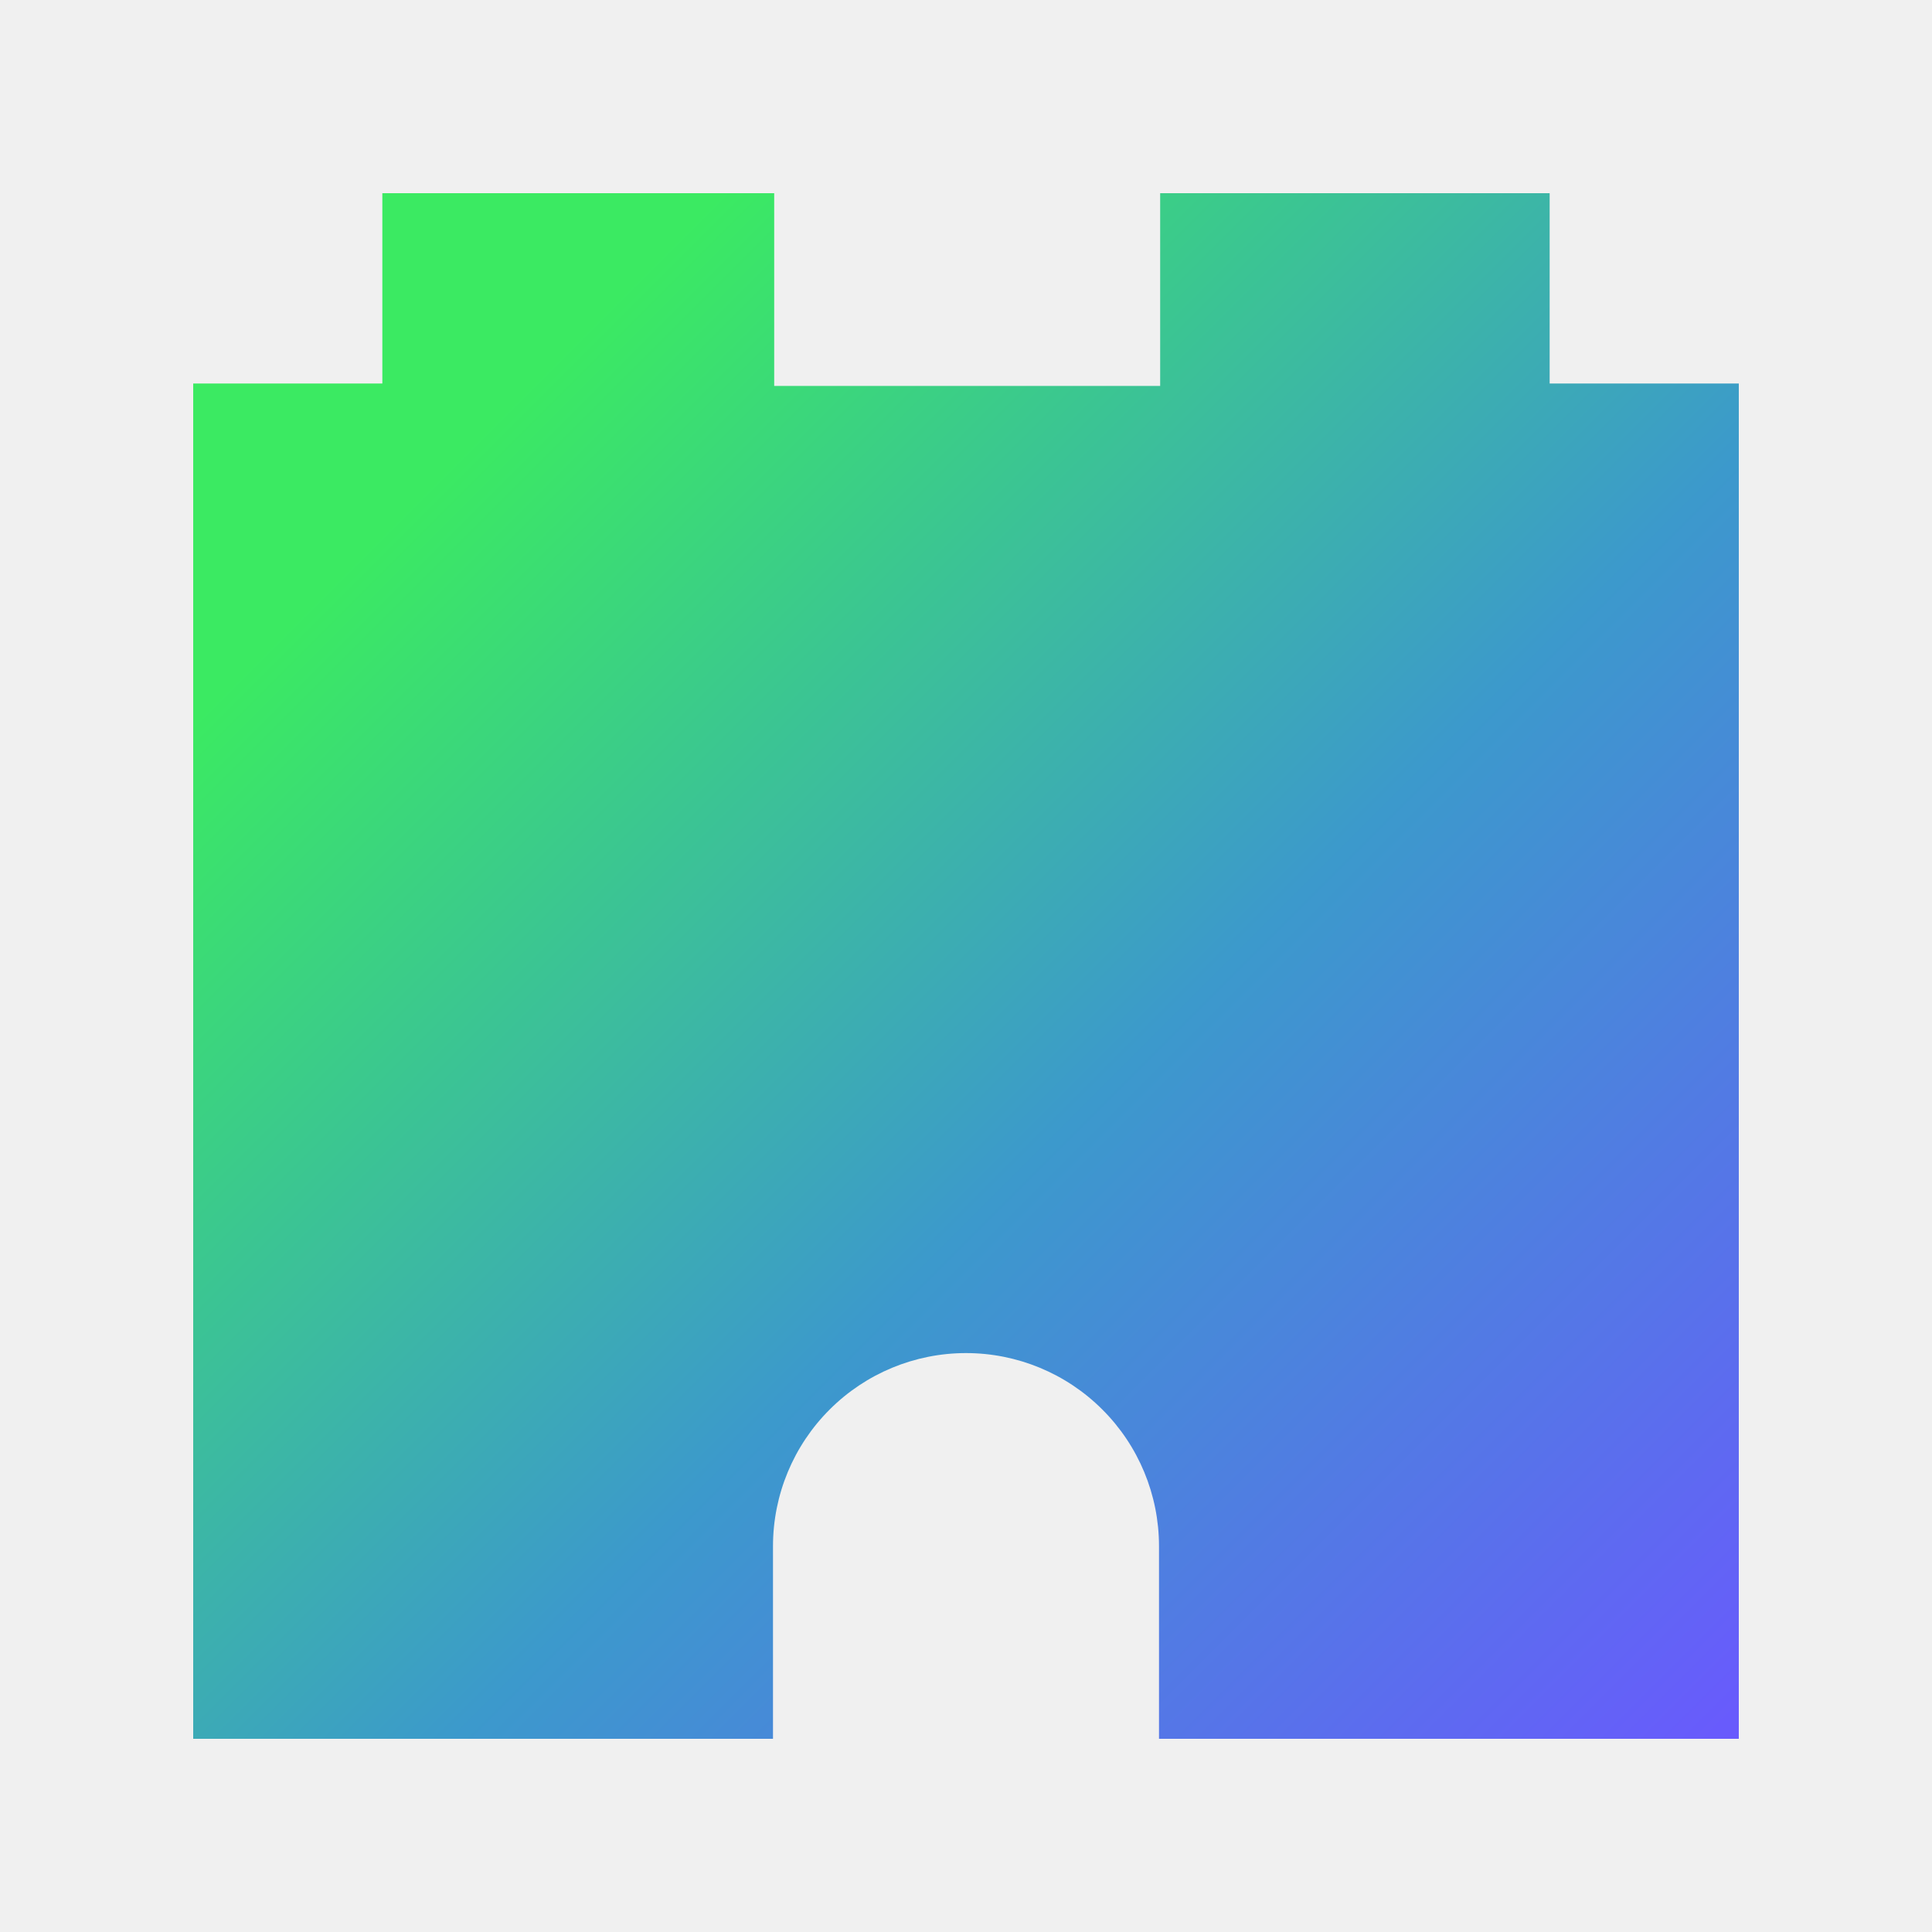
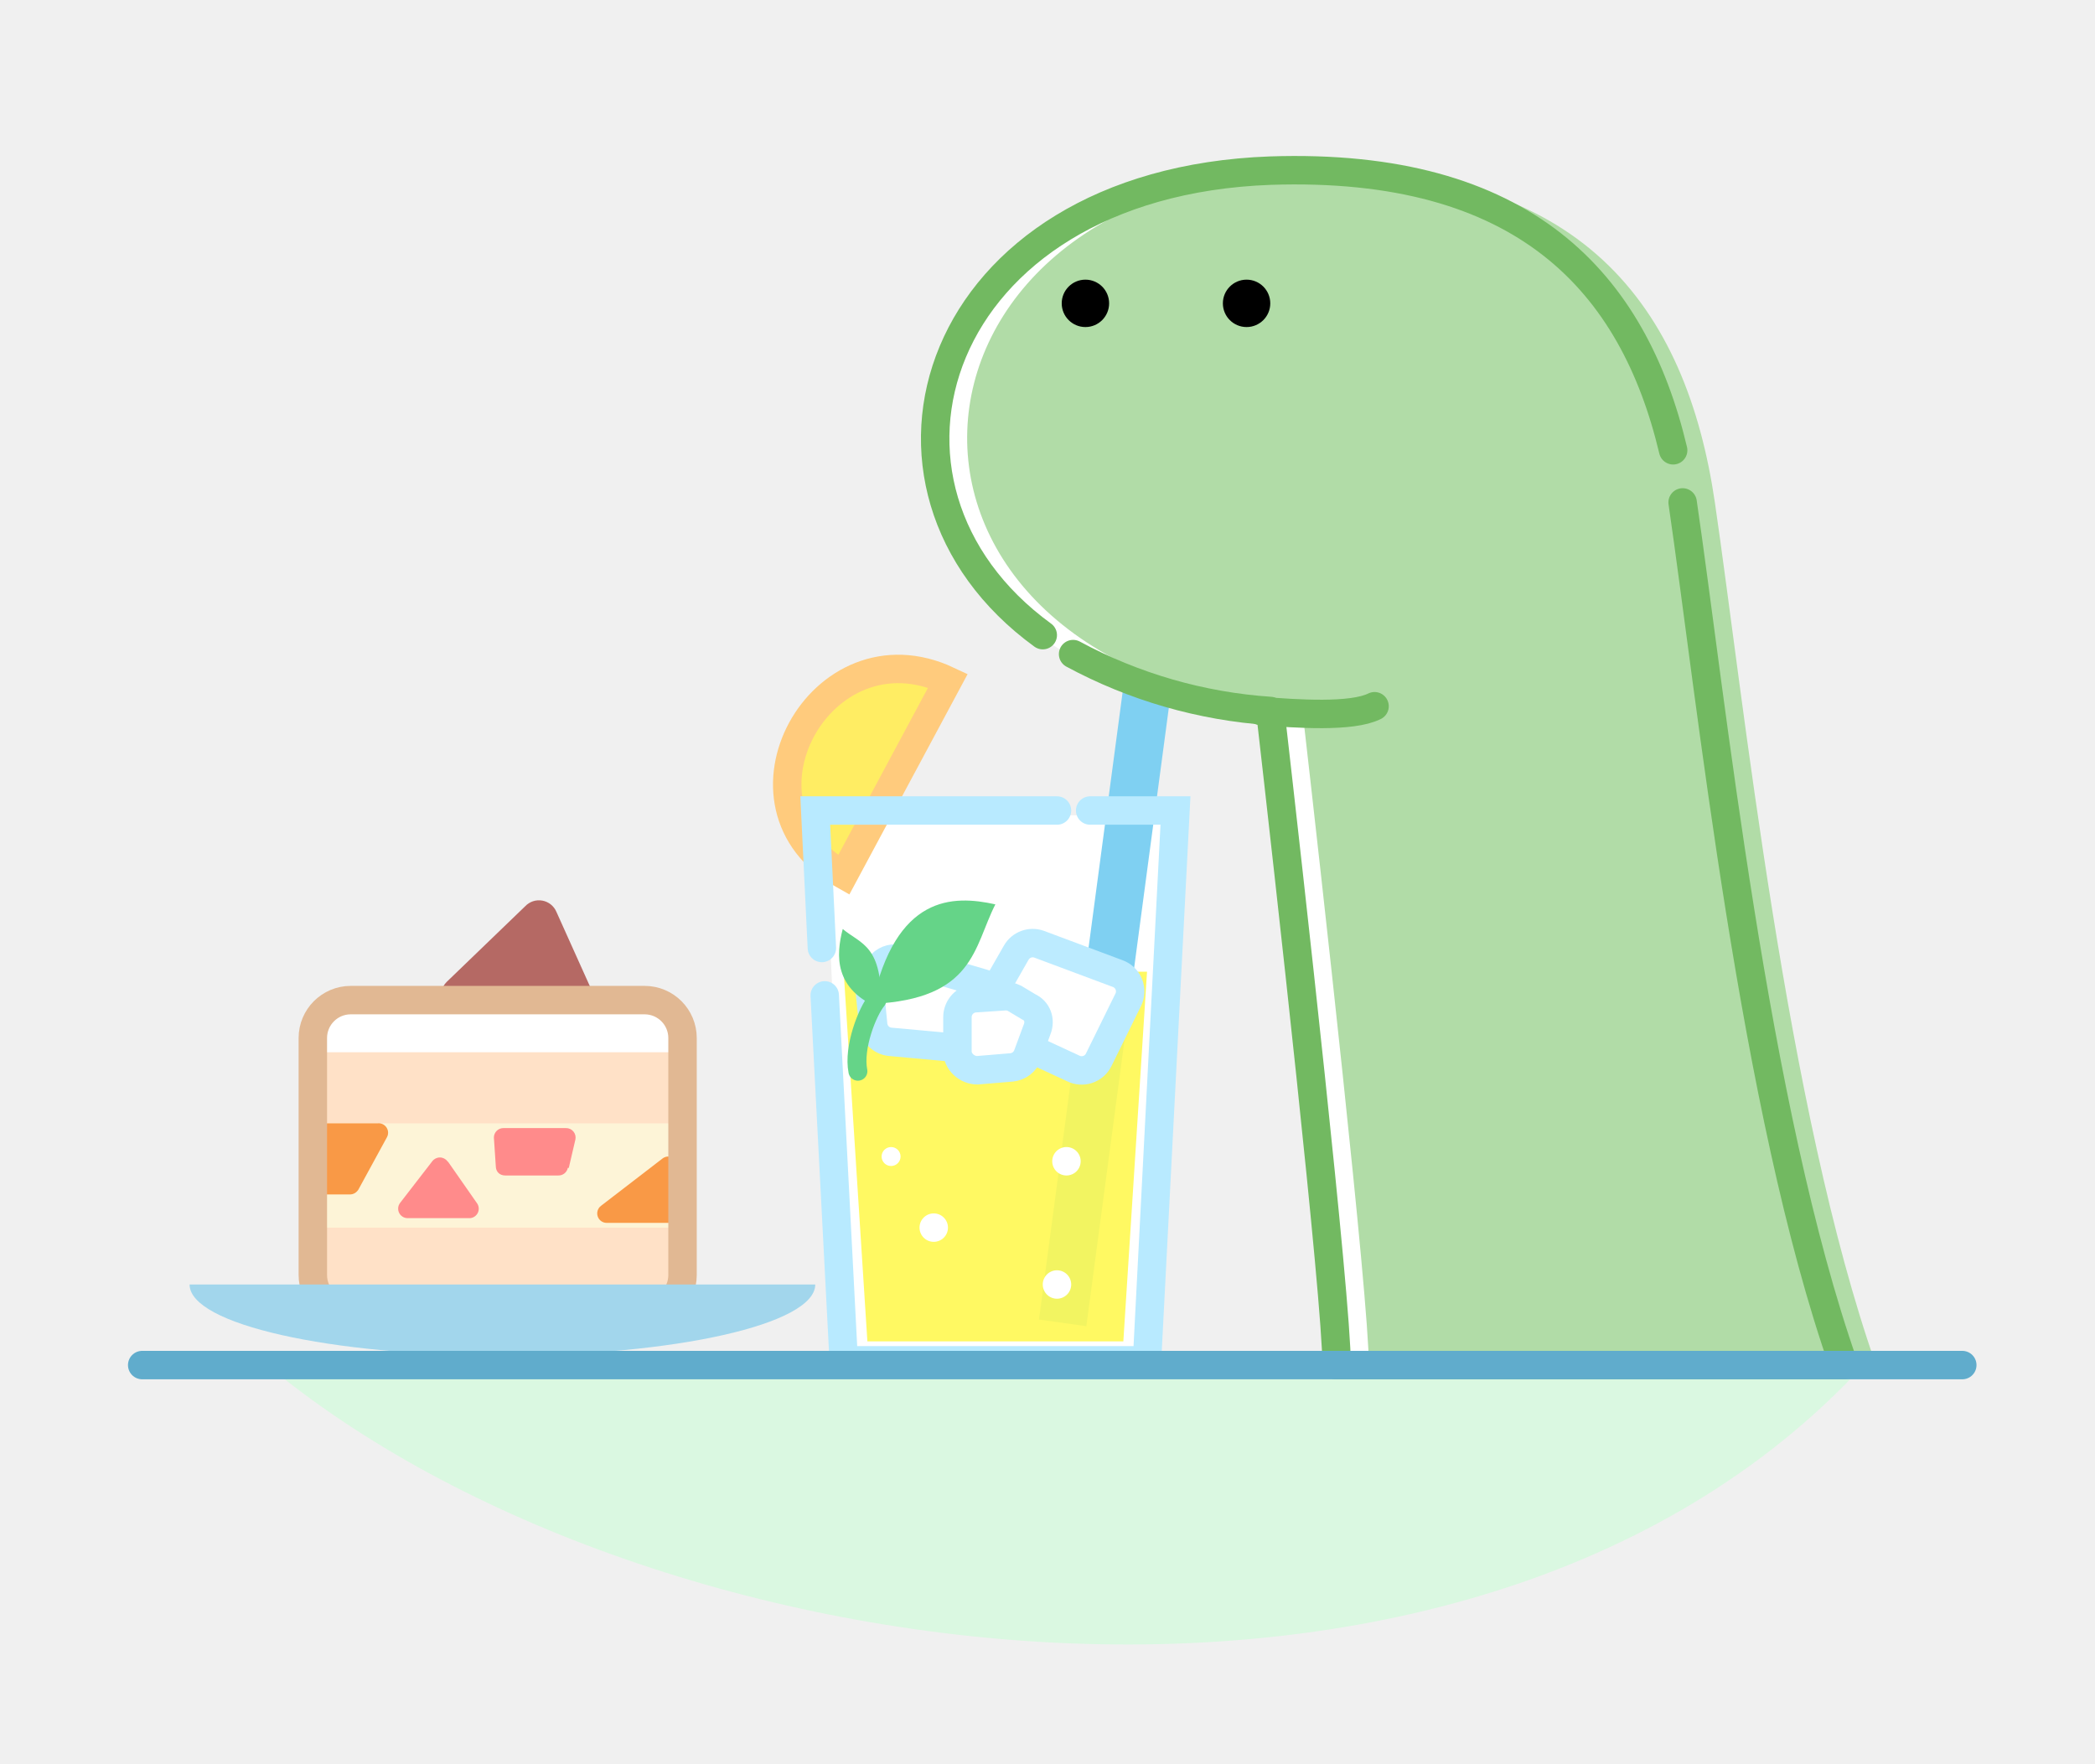
- <svg xmlns="http://www.w3.org/2000/svg" width="40" height="40" viewBox="0 0 40 40" fill="none">
-   <path d="M32.084 7.94V4H24.02V7.99H16.029V4H7.916V7.94H4V36H16.004V32.005C16.006 30.946 16.427 29.931 17.177 29.183C17.926 28.434 18.941 28.014 20 28.014C21.059 28.014 22.074 28.434 22.823 29.183C23.573 29.931 23.994 30.946 23.996 32.005V36H36V7.94H32.084Z" fill="url(#paint0_linear)" />
-   <defs>
-     <linearGradient id="paint0_linear" x1="2.942" y1="4.9" x2="37.777" y2="39.734" gradientUnits="userSpaceOnUse">
-       <stop offset="0.159" stop-color="#3BEA62" />
-       <stop offset="0.54" stop-color="#3C99CC" />
-       <stop offset="0.937" stop-color="#6B57FF" />
-     </linearGradient>
-   </defs>
+ <svg xmlns="http://www.w3.org/2000/svg" width="221" height="186" fill="none">
+   <path d="M176.9 53c3 20.5 7.5 64 17 91h-53.5c0-7-5-51.5-7-69-49-4.5-45.3-55.4 0-57 29.5-1 40.5 14.5 43.5 35Z" fill="#fff" />
+   <path d="M197.5 143H27c39.7 34.2 129 46.6 170.5 0Z" fill="#DAF8E1" />
+   <path d="M180.9 53c3 20.5 7.5 64 17 91h-53.5c0-7-5-51.5-7-69-49-4.5-45.3-55.4 0-57 29.5-1 40.5 14.5 43.5 35Z" fill="#B1DCA7" />
+   <circle cx="131.5" cy="32" r="2.5" fill="#000" />
+   <circle cx="114.5" cy="32" r="2.5" fill="#000" />
+   <rect x="33" y="106.5" width="39" height="33" rx="4" fill="#FFE1C7" />
+   <path d="m58.7 96.2 3.6 8a2 2 0 0 1-1.9 2.8h-12a2 2 0 0 1-1.3-3.4l8.3-8a2 2 0 0 1 3.3.6Z" fill="#B56964" />
+   <path fill="#FDF4D7" d="M33 118.5h39v11H33z" />
+   <path d="m47.3 122.6 3 4.3a1 1 0 0 1-.7 1.6H43a1 1 0 0 1-.8-1.6l3.4-4.4a1 1 0 0 1 1.6 0Z" fill="#FF8B8B" />
+   <path d="m37.8 125.5 3-5.5a1 1 0 0 0-1-1.5h-5.3a1 1 0 0 0-1 1v5.5c0 .6.4 1 1 1h2.4c.4 0 .7-.2.9-.5Z" fill="#F99946" />
+   <path d="m60 123.2.7-3a1 1 0 0 0-1-1.2h-6.6a1 1 0 0 0-1 1l.2 3c0 .6.4 1 1 1h5.6a1 1 0 0 0 1-.8Z" fill="#FF8B8B" />
+   <path d="M33 109a3 3 0 0 1 3-3h33a3 3 0 0 1 3 3v2H33v-2Z" fill="#fff" />
+   <path d="m63.4 127.2 6.5-5a1 1 0 0 1 1.6.8v5c0 .6-.4 1-1 1H64a1 1 0 0 1-.6-1.8Z" fill="#F99946" />
+   <rect x="33" y="105.5" width="39" height="33" rx="4" stroke="#E1B893" stroke-width="3" />
+   <path d="M53 143c18.2 0 33-3.3 33-7.5H20c0 4.2 14.8 7.5 33 7.5Z" fill="#A2D6EC" />
+   <path d="M89.5 144 87 86h38l-3 58H89.5Z" fill="#fff" />
+   <path fill="#7FD0F2" d="m118.6 71.7 5 .7-9 67.5-5-.7z" />
+   <path d="m89 92.3 11-20.5C86.6 65.5 75.9 85 89 92.3Z" fill="#FFED63" stroke="#FFCB7D" stroke-width="3" />
+   <path d="M111.5 85.5H86l.7 14.5M115 85.5h9l-3 58H89L87 105" stroke="#B8EAFF" stroke-width="3" stroke-linecap="round" />
+   <path d="M89 102.5h32l-2.5 39h-27l-2.5-39Z" fill="#FFF851" fill-opacity=".9" />
+   <circle cx="112.5" cy="122.5" r="1.5" fill="#fff" />
+   <circle cx="98.5" cy="129.5" r="1.5" fill="#fff" />
+   <circle cx="111.5" cy="135.5" r="1.5" fill="#fff" />
+   <circle cx="94" cy="122" r="1" fill="#fff" />
+   <path d="m104 106.1 3.2-5.6a2 2 0 0 1 2.4-.9l8.3 3.1a2 2 0 0 1 1.1 2.8l-3.1 6.3a2 2 0 0 1-2.7.9l-8.2-3.8a2 2 0 0 1-1-2.8Z" fill="#fff" stroke="#BCEBFF" stroke-width="3" />
+   <path d="m103.6 109.4 1.3-3a2 2 0 0 0-1.3-2.7l-8.6-2.5a2 2 0 0 0-2 .5l-.7.7a2 2 0 0 0-.6 1.6l.4 4a2 2 0 0 0 1.8 1.9l7.7.7a2 2 0 0 0 2-1.2Z" fill="#fff" stroke="#BCEBFF" stroke-width="3" />
+   <path d="m108.5 106.2-1.5-.9a2 2 0 0 0-1.1-.2l-3 .2a2 2 0 0 0-1.9 2v3.6c0 1.1 1 2 2.1 2l3.6-.3a2 2 0 0 0 1.7-1.3l1-2.7c.4-1 0-2-.9-2.4Z" fill="#fff" stroke="#BCEBFF" stroke-width="3" />
+   <path d="M92 105.9c2.5-11.5 8.5-11.5 13-10.5-2.3 4.5-2.2 10-13 10.5Z" fill="#65D488" />
+   <path d="M92.9 106.4c-5-2-4.7-5.7-4-8.4 1.9 1.6 4.3 1.7 4 8.4Z" fill="#65D488" />
+   <path d="M177.5 53c3 20.5 7.5 64 17 91H141c0-7-5-51.5-7-69a51 51 0 0 1-20.8-6m63.3-21.5C172.3 29.8 160.8 17.1 134 18c-35.7 1.3-45.6 33.3-24 49" stroke="#72B961" stroke-width="3" stroke-linecap="round" stroke-linejoin="round" />
+   <path d="M133 75c3.8.3 9.6.7 12-.5" stroke="#72B961" stroke-width="3" stroke-linecap="round" />
+   <path d="M15 144h192" stroke="#60ACCC" stroke-width="3" stroke-linecap="round" />
+   <path d="M92.5 105.5c-1 1.2-2.5 5-2 7.5" stroke="#65D488" stroke-width="2" stroke-linecap="round" />
</svg>
